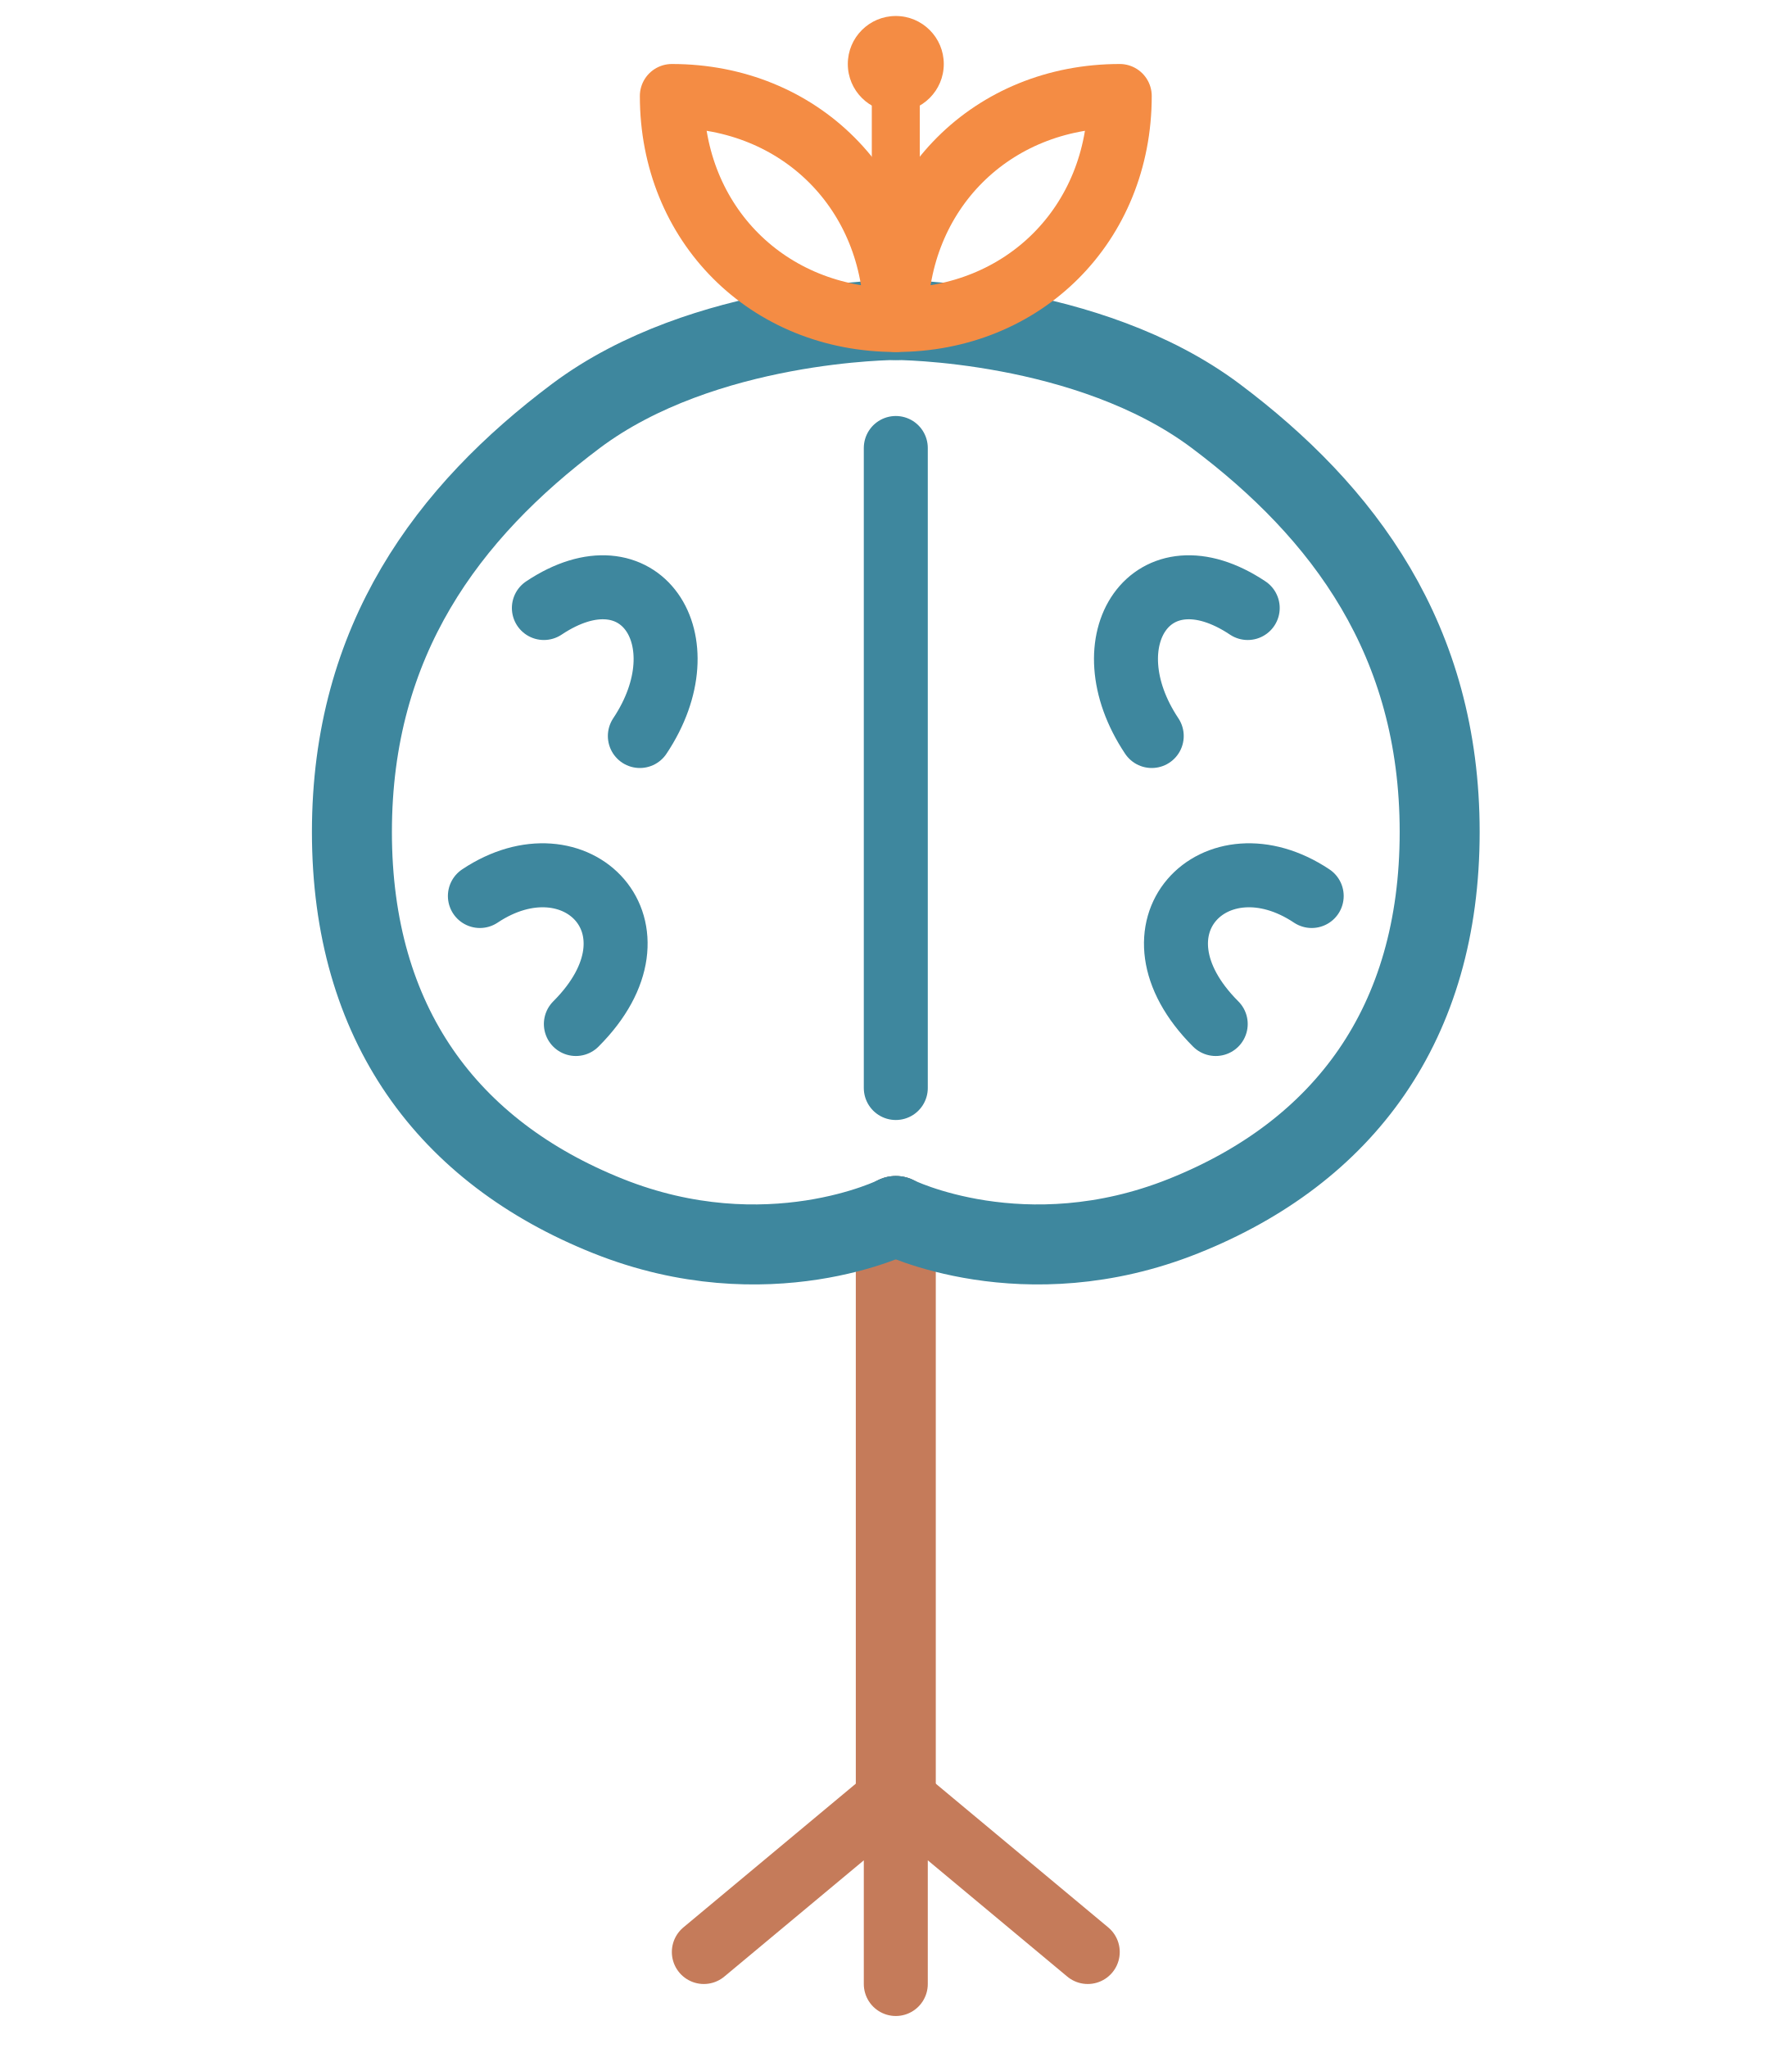
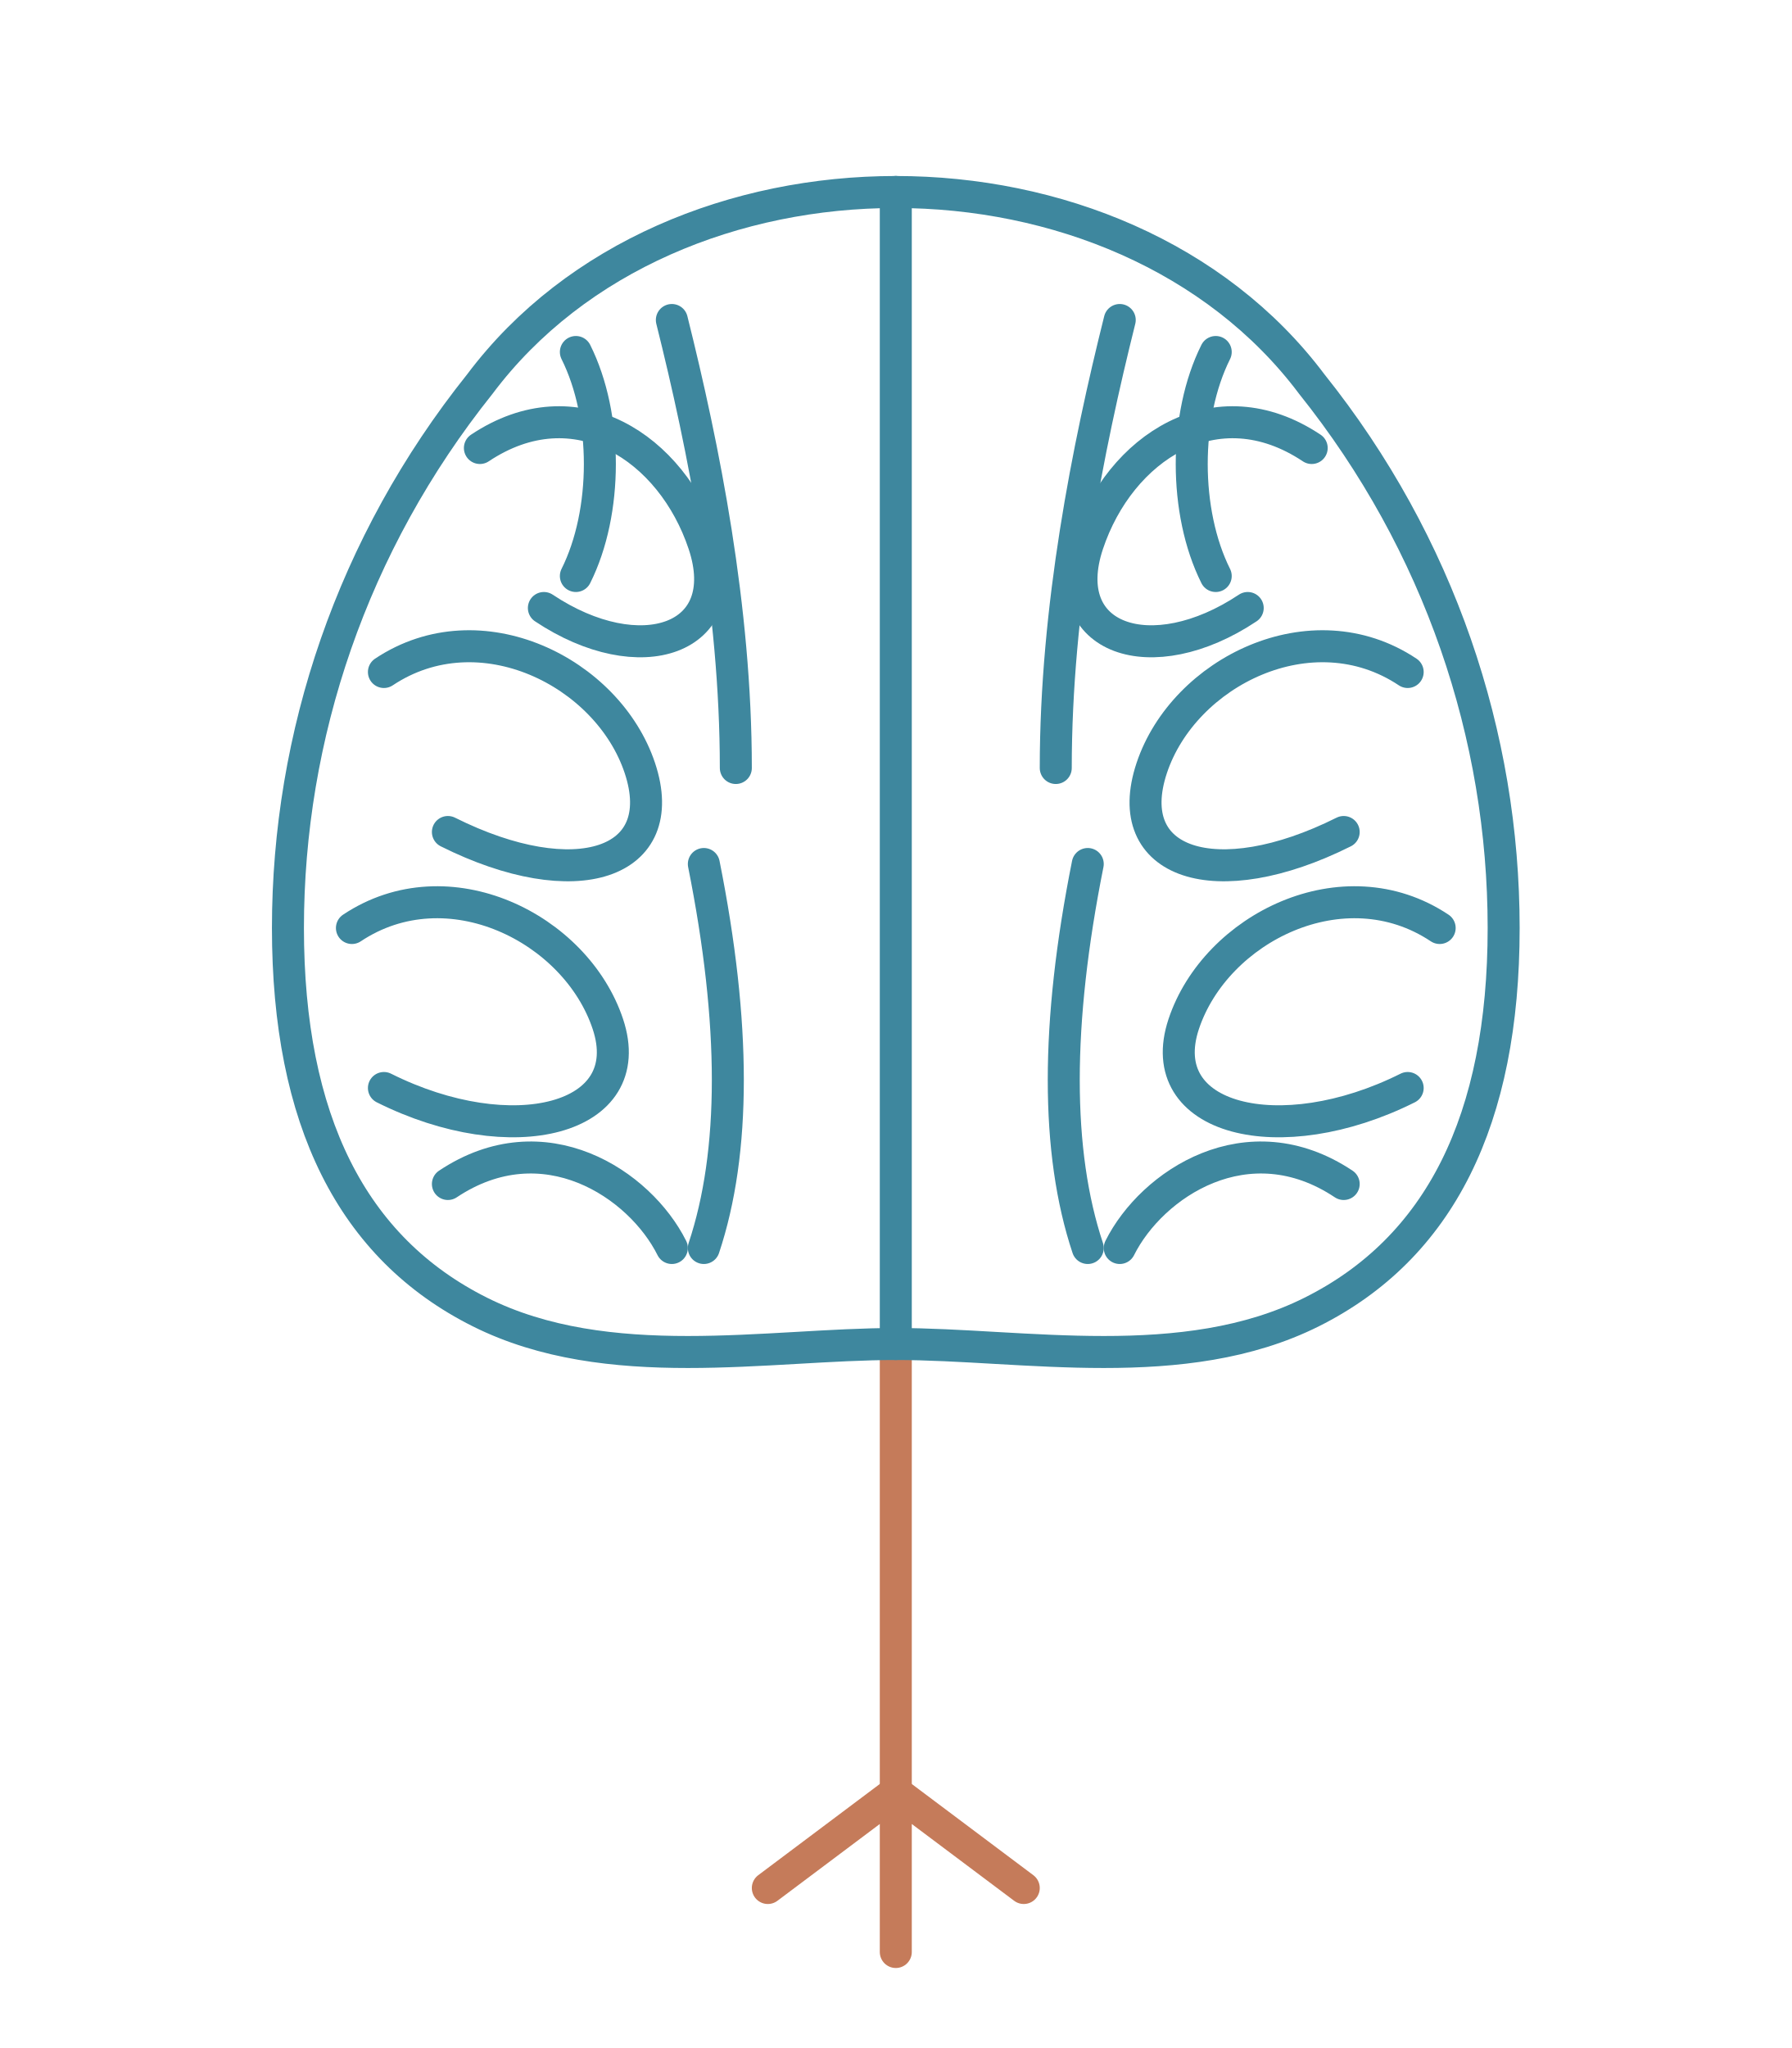
<svg xmlns="http://www.w3.org/2000/svg" viewBox="0 0 56 64" fill="none">
-   <path d="M28 38 L28 56" stroke="#c57b5a" stroke-width="2.5" stroke-linecap="round" />
-   <path d="M28 56 L22 61 M28 56 L28 62 M28 56 L34 61" stroke="#c57b5a" stroke-width="2" stroke-linecap="round" />
-   <path d="M28 10         C28 10 22 10 18 13        C14 16 11 20 11 26        C11 32 14 36 19 38        C24 40 28 38 28 38" stroke="#3e879e" stroke-width="2.5" stroke-linecap="round" stroke-linejoin="round" fill="none" />
-   <path d="M28 10         C28 10 34 10 38 13        C42 16 45 20 45 26        C45 32 42 36 37 38        C32 40 28 38 28 38" stroke="#3e879e" stroke-width="2.5" stroke-linecap="round" stroke-linejoin="round" fill="none" />
-   <path d="M17 19 C20 17 22 20 20 23" stroke="#3e879e" stroke-width="2" stroke-linecap="round" fill="none" />
-   <path d="M15 28 C18 26 21 29 18 32" stroke="#3e879e" stroke-width="2" stroke-linecap="round" fill="none" />
-   <path d="M39 19 C36 17 34 20 36 23" stroke="#3e879e" stroke-width="2" stroke-linecap="round" fill="none" />
-   <path d="M41 28 C38 26 35 29 38 32" stroke="#3e879e" stroke-width="2" stroke-linecap="round" fill="none" />
-   <path d="M28 14 L28 34" stroke="#3e879e" stroke-width="2" stroke-linecap="round" fill="none" />
-   <path d="M28 10 C28 6 31 3 35 3 C35 7 32 10 28 10" stroke="#f48c44" stroke-width="2" stroke-linecap="round" stroke-linejoin="round" fill="none" />
-   <path d="M28 10 C28 6 25 3 21 3 C21 7 24 10 28 10" stroke="#f48c44" stroke-width="2" stroke-linecap="round" stroke-linejoin="round" fill="none" />
-   <path d="M28 10 C28 5 28 2 28 2" stroke="#f48c44" stroke-width="1.5" stroke-linecap="round" />
-   <circle cx="28" cy="2" r="1.5" fill="#f48c44" />
+   <path d="M28 42 L28 56" stroke="#c57b5a" stroke-width="1" stroke-linecap="round" />
+   <path d="M28 56 L24 59 M28 56 L28 61 M28 56 L32 59" stroke="#c57b5a" stroke-width="1" stroke-linecap="round" />
+   <path d="M28 6         C23 6 18 8 15 12        C11 17 9 23 9 29        C9 35 11 39 15 41        C19 43 24 42 28 42" stroke="#3e879e" stroke-width="1" stroke-linecap="round" stroke-linejoin="round" fill="none" />
+   <path d="M28 6         C33 6 38 8 41 12        C45 17 47 23 47 29        C47 35 45 39 41 41        C37 43 32 42 28 42" stroke="#3e879e" stroke-width="1" stroke-linecap="round" stroke-linejoin="round" fill="none" />
+   <path d="M28 6 L28 42" stroke="#3e879e" stroke-width="1" stroke-linecap="round" />
+   <path d="M15 14 C18 12 21 14 22 17 C23 20 20 21 17 19" stroke="#3e879e" stroke-width="1" stroke-linecap="round" fill="none" />
+   <path d="M12 21 C15 19 19 21 20 24 C21 27 18 28 14 26" stroke="#3e879e" stroke-width="1" stroke-linecap="round" fill="none" />
+   <path d="M11 29 C14 27 18 29 19 32 C20 35 16 36 12 34" stroke="#3e879e" stroke-width="1" stroke-linecap="round" fill="none" />
+   <path d="M14 37 C17 35 20 37 21 39" stroke="#3e879e" stroke-width="1" stroke-linecap="round" fill="none" />
+   <path d="M21 10 C22 14 23 19 23 24" stroke="#3e879e" stroke-width="1" stroke-linecap="round" fill="none" />
+   <path d="M22 27 C23 32 23 36 22 39" stroke="#3e879e" stroke-width="1" stroke-linecap="round" fill="none" />
+   <path d="M18 11 C19 13 19 16 18 18" stroke="#3e879e" stroke-width="1" stroke-linecap="round" fill="none" />
+   <path d="M41 14 C38 12 35 14 34 17 C33 20 36 21 39 19" stroke="#3e879e" stroke-width="1" stroke-linecap="round" fill="none" />
+   <path d="M44 21 C41 19 37 21 36 24 C35 27 38 28 42 26" stroke="#3e879e" stroke-width="1" stroke-linecap="round" fill="none" />
+   <path d="M45 29 C42 27 38 29 37 32 C36 35 40 36 44 34" stroke="#3e879e" stroke-width="1" stroke-linecap="round" fill="none" />
+   <path d="M42 37 C39 35 36 37 35 39" stroke="#3e879e" stroke-width="1" stroke-linecap="round" fill="none" />
+   <path d="M35 10 C34 14 33 19 33 24" stroke="#3e879e" stroke-width="1" stroke-linecap="round" fill="none" />
+   <path d="M34 27 C33 32 33 36 34 39" stroke="#3e879e" stroke-width="1" stroke-linecap="round" fill="none" />
+   <path d="M38 11 C37 13 37 16 38 18" stroke="#3e879e" stroke-width="1" stroke-linecap="round" fill="none" />
</svg>
